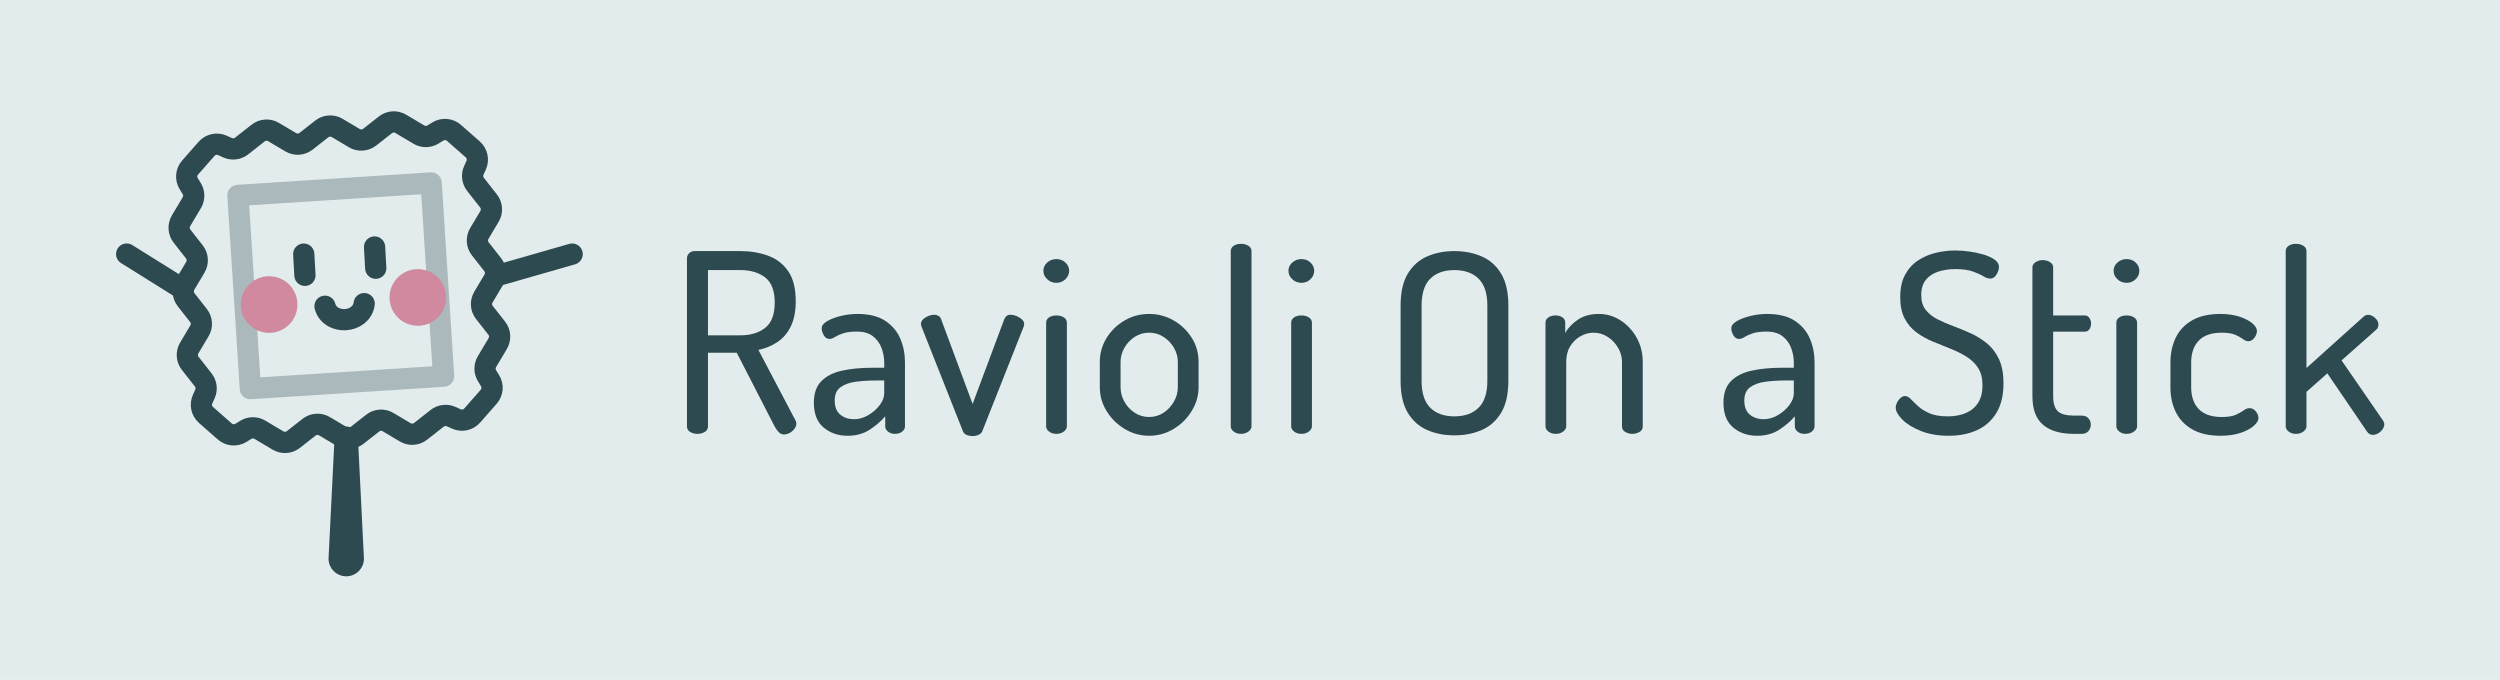
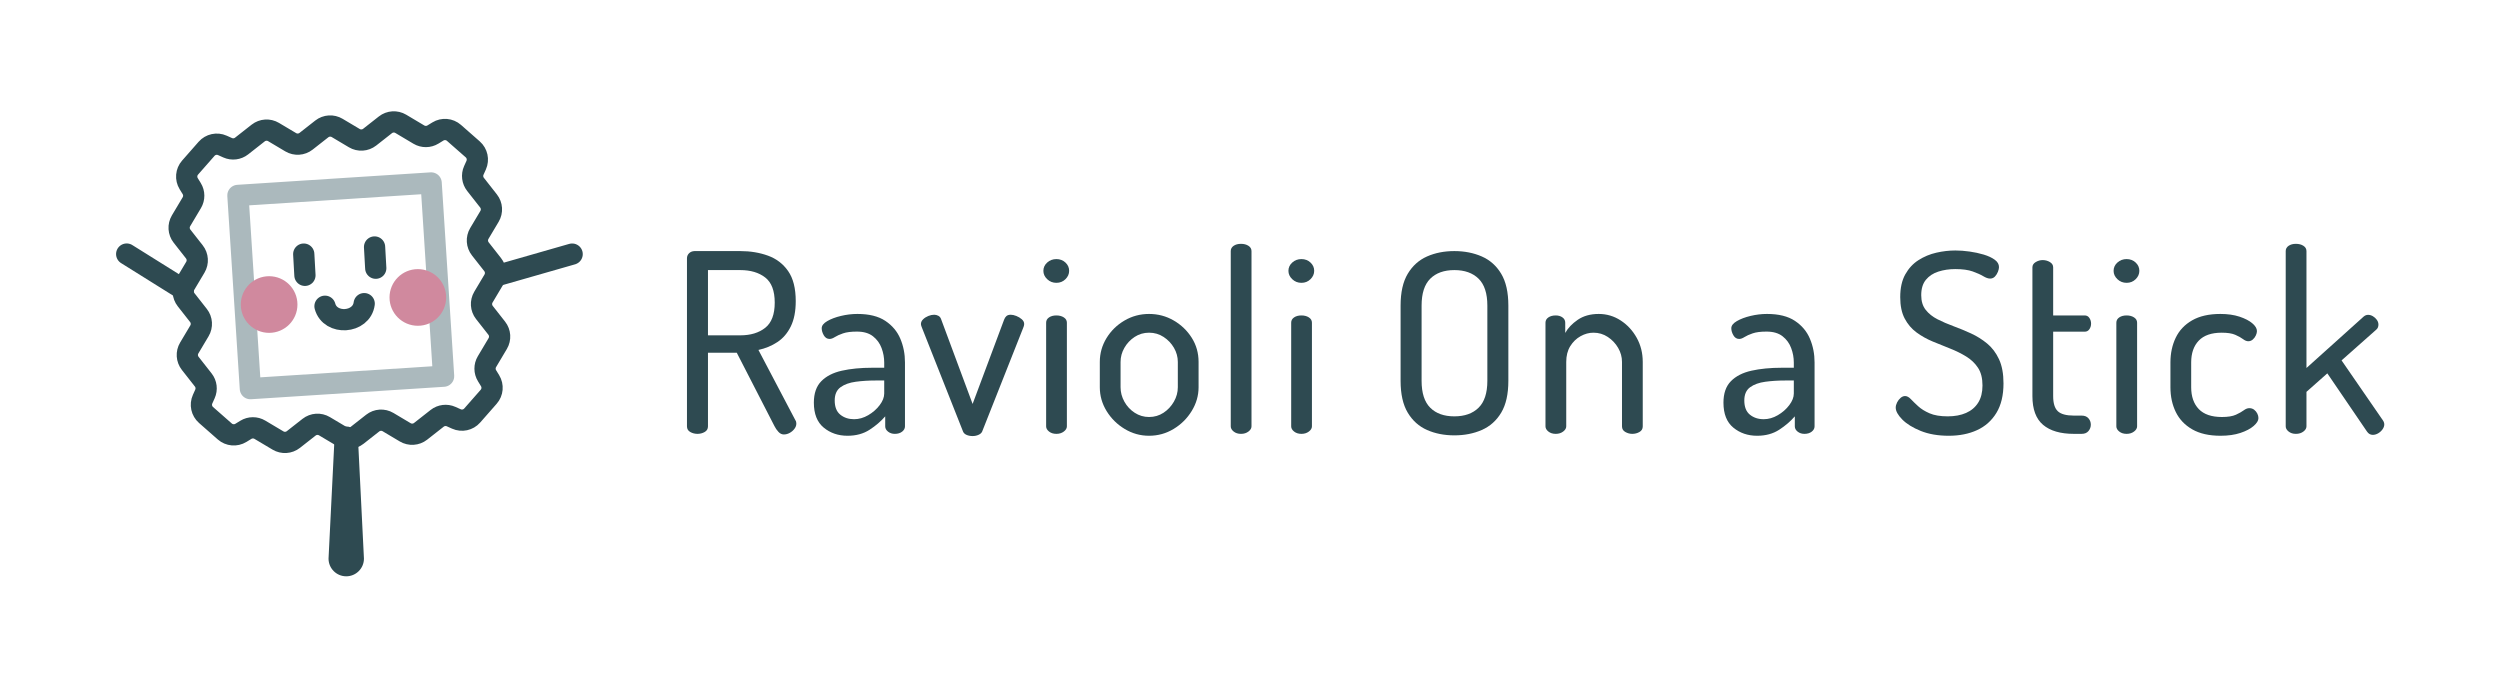
<svg xmlns="http://www.w3.org/2000/svg" width="100%" height="100%" viewBox="0 0 353 96" version="1.1" xml:space="preserve" style="fill-rule:evenodd;clip-rule:evenodd;stroke-linecap:round;stroke-linejoin:round;stroke-miterlimit:1.5;">
-   <rect id="RoaS-light" x="0" y="0" width="353" height="96" style="fill:#e3ecec;" />
  <clipPath id="_clip1">
    <rect x="0" y="0" width="353" height="96" />
  </clipPath>
  <g clip-path="url(#_clip1)">
    <g id="Dude">
      <path d="M29.168,21.013c0.557,-0.633 1.461,-0.83 2.23,-0.485c0.248,0.111 0.504,0.226 0.743,0.334c0.651,0.292 1.411,0.199 1.973,-0.242c0.686,-0.539 1.628,-1.277 2.342,-1.838c0.625,-0.49 1.487,-0.546 2.169,-0.14c0.735,0.437 1.689,1.005 2.424,1.443c0.683,0.406 1.545,0.35 2.169,-0.14c0.673,-0.528 1.547,-1.214 2.22,-1.742c0.624,-0.49 1.486,-0.546 2.168,-0.14c0.735,0.438 1.69,1.005 2.425,1.443c0.682,0.406 1.544,0.35 2.169,-0.14c0.672,-0.528 1.546,-1.214 2.219,-1.742c0.624,-0.49 1.486,-0.546 2.169,-0.14c0.78,0.465 1.808,1.077 2.558,1.523c0.614,0.365 1.38,0.36 1.988,-0.014c0.223,-0.137 0.463,-0.284 0.694,-0.426c0.718,-0.441 1.64,-0.362 2.273,0.195c0.79,0.693 1.861,1.635 2.65,2.328c0.633,0.557 0.83,1.461 0.485,2.23c-0.111,0.248 -0.226,0.504 -0.334,0.743c-0.292,0.651 -0.199,1.411 0.242,1.973c0.539,0.686 1.277,1.628 1.838,2.342c0.49,0.625 0.546,1.487 0.14,2.169c-0.437,0.735 -1.005,1.689 -1.443,2.424c-0.406,0.683 -0.35,1.545 0.14,2.169c0.528,0.673 1.214,1.547 1.742,2.22c0.49,0.624 0.546,1.486 0.14,2.168c-0.438,0.735 -1.006,1.69 -1.443,2.425c-0.406,0.682 -0.35,1.544 0.14,2.169c0.528,0.672 1.214,1.546 1.742,2.219c0.49,0.624 0.545,1.486 0.139,2.169c-0.464,0.78 -1.076,1.808 -1.522,2.558c-0.365,0.614 -0.36,1.38 0.014,1.988c0.137,0.223 0.284,0.463 0.426,0.694c0.441,0.718 0.362,1.64 -0.195,2.274c-0.693,0.789 -1.635,1.86 -2.328,2.649c-0.557,0.633 -1.461,0.83 -2.23,0.485c-0.248,-0.111 -0.504,-0.226 -0.743,-0.334c-0.651,-0.292 -1.411,-0.199 -1.973,0.242c-0.687,0.539 -1.628,1.277 -2.342,1.838c-0.625,0.49 -1.487,0.546 -2.169,0.14c-0.735,-0.437 -1.689,-1.005 -2.424,-1.443c-0.683,-0.406 -1.545,-0.35 -2.169,0.14c-0.673,0.528 -1.547,1.214 -2.22,1.742c-0.624,0.49 -1.486,0.546 -2.168,0.14c-0.735,-0.438 -1.69,-1.006 -2.425,-1.443c-0.682,-0.406 -1.544,-0.35 -2.169,0.14c-0.672,0.528 -1.546,1.214 -2.219,1.742c-0.625,0.49 -1.486,0.545 -2.169,0.139c-0.78,-0.464 -1.808,-1.076 -2.558,-1.522c-0.614,-0.365 -1.38,-0.36 -1.988,0.014c-0.223,0.137 -0.463,0.284 -0.694,0.426c-0.718,0.441 -1.64,0.362 -2.274,-0.195c-0.789,-0.693 -1.86,-1.635 -2.649,-2.328c-0.633,-0.557 -0.83,-1.461 -0.485,-2.23c0.111,-0.248 0.226,-0.504 0.334,-0.743c0.292,-0.651 0.199,-1.411 -0.242,-1.973c-0.539,-0.686 -1.277,-1.628 -1.838,-2.342c-0.49,-0.625 -0.546,-1.487 -0.14,-2.169c0.437,-0.735 1.005,-1.689 1.443,-2.424c0.406,-0.683 0.35,-1.545 -0.14,-2.169c-0.528,-0.673 -1.214,-1.547 -1.742,-2.22c-0.49,-0.624 -0.546,-1.486 -0.14,-2.168c0.438,-0.735 1.005,-1.69 1.443,-2.425c0.406,-0.682 0.35,-1.544 -0.14,-2.169c-0.528,-0.672 -1.214,-1.546 -1.742,-2.219c-0.49,-0.625 -0.546,-1.486 -0.14,-2.169c0.465,-0.78 1.077,-1.808 1.523,-2.558c0.365,-0.614 0.36,-1.38 -0.014,-1.988c-0.137,-0.223 -0.284,-0.463 -0.426,-0.694c-0.441,-0.718 -0.362,-1.64 0.195,-2.274c0.693,-0.789 1.635,-1.86 2.328,-2.649Z" style="fill:none;stroke:#2e4a51;stroke-width:3px;" />
      <path d="M33.594,27.593l27.283,-1.759l1.758,27.283l-27.282,1.758l-1.759,-27.282Z" style="fill:none;stroke:#abb9bd;stroke-width:3px;" />
      <path d="M47.234,61.875c-0,-0.913 0.741,-1.655 1.655,-1.655c0.913,0 1.655,0.742 1.655,1.655l0.845,17c-0,1.38 -1.12,2.5 -2.5,2.5c-1.38,0 -2.5,-1.12 -2.5,-2.5l0.845,-17Z" style="fill:#2e4a51;" />
      <path d="M52.889,34.875l0.167,2.996" style="fill:none;stroke:#2e4a51;stroke-width:3px;" />
      <path d="M42.889,35.88l0.167,2.995" style="fill:none;stroke:#2e4a51;stroke-width:3px;" />
      <path d="M51.424,42.875c-0.37,2.805 -4.798,3.098 -5.535,0.367" style="fill:none;stroke:#2e4a51;stroke-width:3px;" />
      <path d="M25.889,40.875l-8,-5" style="fill:none;stroke:#2e4a51;stroke-width:3px;" />
      <path d="M70.341,38.875l10.445,-2.995" style="fill:none;stroke:#2e4a51;stroke-width:3px;" />
    </g>
    <path d="M110.677,61.346c-0.283,-0 -0.537,-0.123 -0.763,-0.368c-0.226,-0.245 -0.412,-0.513 -0.557,-0.805l-5.325,-10.366l-4.066,0l-0,10.395c-0,0.353 -0.155,0.617 -0.463,0.794c-0.308,0.176 -0.648,0.265 -1.02,0.265c-0.372,-0 -0.713,-0.089 -1.021,-0.265c-0.308,-0.177 -0.462,-0.441 -0.462,-0.794l0,-23.726c0,-0.277 0.096,-0.514 0.289,-0.709c0.193,-0.196 0.45,-0.3 0.77,-0.314l6.461,-0c1.426,-0 2.732,0.215 3.919,0.646c1.186,0.43 2.136,1.157 2.849,2.181c0.713,1.024 1.07,2.438 1.07,4.241c-0,1.431 -0.232,2.619 -0.696,3.566c-0.464,0.946 -1.093,1.683 -1.889,2.21c-0.795,0.527 -1.69,0.899 -2.683,1.115l5.218,9.921c0.057,0.08 0.093,0.165 0.11,0.254c0.016,0.09 0.024,0.168 0.024,0.233c0,0.25 -0.088,0.492 -0.265,0.727c-0.176,0.236 -0.399,0.428 -0.667,0.576c-0.268,0.148 -0.546,0.223 -0.833,0.223Zm-10.711,-13.996l4.554,0c1.455,0 2.63,-0.354 3.527,-1.062c0.897,-0.709 1.345,-1.894 1.345,-3.555c0,-1.672 -0.448,-2.855 -1.345,-3.552c-0.897,-0.697 -2.072,-1.045 -3.527,-1.045l-4.554,-0l-0,9.214Z" style="fill:#2e4a51;fill-rule:nonzero;" />
    <path d="M119.669,61.529c-1.309,-0 -2.428,-0.383 -3.358,-1.148c-0.929,-0.765 -1.394,-1.94 -1.394,-3.526c-0,-1.304 0.349,-2.313 1.048,-3.026c0.699,-0.713 1.666,-1.209 2.902,-1.486c1.236,-0.278 2.666,-0.417 4.29,-0.417l1.694,-0l0,-0.734c0,-0.697 -0.124,-1.379 -0.374,-2.048c-0.249,-0.668 -0.654,-1.223 -1.214,-1.663c-0.56,-0.44 -1.316,-0.66 -2.267,-0.66c-0.823,-0 -1.478,0.083 -1.963,0.251c-0.485,0.167 -0.867,0.34 -1.147,0.519c-0.28,0.179 -0.528,0.268 -0.745,0.268c-0.348,0 -0.621,-0.171 -0.819,-0.512c-0.198,-0.341 -0.297,-0.674 -0.297,-0.999c-0,-0.367 0.26,-0.703 0.78,-1.006c0.52,-0.304 1.168,-0.549 1.942,-0.735c0.774,-0.186 1.548,-0.278 2.32,-0.278c1.648,-0 2.961,0.325 3.94,0.977c0.979,0.652 1.687,1.495 2.122,2.528c0.435,1.033 0.653,2.143 0.653,3.329l0,9.039c0,0.287 -0.133,0.535 -0.399,0.745c-0.266,0.209 -0.611,0.314 -1.035,0.314c-0.371,-0 -0.69,-0.105 -0.956,-0.314c-0.266,-0.21 -0.4,-0.458 -0.4,-0.745l0,-1.413c-0.607,0.702 -1.345,1.334 -2.213,1.896c-0.868,0.563 -1.905,0.844 -3.11,0.844Zm0.925,-2.337c0.687,-0 1.354,-0.19 2.002,-0.569c0.647,-0.378 1.185,-0.85 1.613,-1.415c0.428,-0.565 0.642,-1.114 0.642,-1.646l0,-1.836l-1.221,0c-0.984,0 -1.917,0.059 -2.8,0.177c-0.882,0.118 -1.598,0.375 -2.146,0.773c-0.548,0.398 -0.823,1.021 -0.823,1.868c0,0.913 0.264,1.583 0.791,2.009c0.527,0.426 1.175,0.639 1.942,0.639Z" style="fill:#2e4a51;fill-rule:nonzero;" />
    <path d="M137.332,61.571c-0.316,0 -0.599,-0.054 -0.848,-0.162c-0.25,-0.108 -0.417,-0.266 -0.501,-0.473l-5.79,-14.63c-0.033,-0.067 -0.068,-0.157 -0.103,-0.273c-0.035,-0.115 -0.053,-0.212 -0.053,-0.292c0,-0.24 0.103,-0.459 0.307,-0.657c0.205,-0.198 0.451,-0.354 0.738,-0.47c0.287,-0.115 0.56,-0.173 0.82,-0.173c0.202,0 0.395,0.047 0.578,0.141c0.184,0.094 0.313,0.243 0.389,0.445l4.463,12.011l4.441,-11.884c0.075,-0.216 0.185,-0.389 0.328,-0.519c0.143,-0.129 0.352,-0.194 0.625,-0.194c0.221,0 0.478,0.057 0.77,0.17c0.292,0.113 0.551,0.268 0.777,0.466c0.226,0.198 0.339,0.416 0.339,0.657c-0,0.103 -0.016,0.205 -0.046,0.307c-0.031,0.101 -0.063,0.189 -0.096,0.265l-5.79,14.63c-0.085,0.193 -0.255,0.347 -0.512,0.462c-0.256,0.116 -0.535,0.173 -0.836,0.173Z" style="fill:#2e4a51;fill-rule:nonzero;" />
    <path d="M149.161,61.261c-0.419,-0 -0.764,-0.11 -1.038,-0.329c-0.273,-0.218 -0.409,-0.462 -0.409,-0.73l-0,-14.638c-0,-0.311 0.136,-0.559 0.409,-0.745c0.274,-0.186 0.619,-0.279 1.038,-0.279c0.415,0 0.766,0.093 1.053,0.279c0.287,0.186 0.43,0.434 0.43,0.745l0,14.638c0,0.268 -0.143,0.512 -0.43,0.73c-0.287,0.219 -0.638,0.329 -1.053,0.329Zm0,-21.325c-0.503,0 -0.935,-0.17 -1.295,-0.512c-0.36,-0.341 -0.541,-0.735 -0.541,-1.182c0,-0.457 0.181,-0.848 0.541,-1.173c0.36,-0.324 0.792,-0.487 1.295,-0.487c0.504,0 0.93,0.163 1.279,0.487c0.348,0.325 0.522,0.716 0.522,1.173c-0,0.447 -0.174,0.841 -0.522,1.182c-0.349,0.342 -0.775,0.512 -1.279,0.512Z" style="fill:#2e4a51;fill-rule:nonzero;" />
    <path d="M162.242,61.529c-1.23,-0 -2.375,-0.32 -3.435,-0.96c-1.06,-0.639 -1.911,-1.48 -2.552,-2.521c-0.641,-1.041 -0.962,-2.164 -0.962,-3.368l0,-3.573c0,-1.206 0.313,-2.324 0.939,-3.355c0.627,-1.03 1.471,-1.859 2.534,-2.485c1.062,-0.626 2.223,-0.938 3.482,-0.938c1.257,-0 2.416,0.307 3.476,0.922c1.06,0.615 1.911,1.431 2.553,2.448c0.641,1.016 0.962,2.153 0.962,3.408l-0,3.573c-0,1.177 -0.321,2.291 -0.964,3.343c-0.642,1.052 -1.494,1.9 -2.556,2.542c-1.061,0.643 -2.22,0.964 -3.477,0.964Zm0.004,-2.648c0.755,-0 1.436,-0.2 2.043,-0.599c0.607,-0.399 1.095,-0.921 1.465,-1.567c0.37,-0.646 0.555,-1.325 0.555,-2.035l-0,-3.573c-0,-0.702 -0.182,-1.366 -0.544,-1.992c-0.363,-0.625 -0.85,-1.138 -1.463,-1.538c-0.613,-0.401 -1.297,-0.601 -2.051,-0.601c-0.755,0 -1.435,0.2 -2.041,0.599c-0.605,0.399 -1.088,0.911 -1.447,1.538c-0.36,0.627 -0.539,1.291 -0.539,1.994l-0,3.573c-0,0.71 0.179,1.389 0.538,2.035c0.358,0.646 0.845,1.168 1.458,1.567c0.614,0.399 1.289,0.599 2.026,0.599Z" style="fill:#2e4a51;fill-rule:nonzero;" />
    <path d="M175.23,61.261c-0.419,-0 -0.765,-0.11 -1.038,-0.329c-0.273,-0.218 -0.41,-0.462 -0.41,-0.73l0,-24.749c0,-0.311 0.137,-0.56 0.41,-0.745c0.273,-0.186 0.619,-0.279 1.038,-0.279c0.414,-0 0.765,0.093 1.052,0.279c0.287,0.185 0.43,0.434 0.43,0.745l0,24.749c0,0.268 -0.143,0.512 -0.43,0.73c-0.287,0.219 -0.638,0.329 -1.052,0.329Z" style="fill:#2e4a51;fill-rule:nonzero;" />
    <path d="M183.762,61.261c-0.419,-0 -0.765,-0.11 -1.038,-0.329c-0.273,-0.218 -0.409,-0.462 -0.409,-0.73l-0,-14.638c-0,-0.311 0.136,-0.559 0.409,-0.745c0.273,-0.186 0.619,-0.279 1.038,-0.279c0.415,0 0.765,0.093 1.052,0.279c0.287,0.186 0.431,0.434 0.431,0.745l0,14.638c0,0.268 -0.144,0.512 -0.431,0.73c-0.287,0.219 -0.637,0.329 -1.052,0.329Zm0,-21.325c-0.503,0 -0.935,-0.17 -1.295,-0.512c-0.361,-0.341 -0.541,-0.735 -0.541,-1.182c0,-0.457 0.18,-0.848 0.541,-1.173c0.36,-0.324 0.792,-0.487 1.295,-0.487c0.504,0 0.93,0.163 1.278,0.487c0.349,0.325 0.523,0.716 0.523,1.173c-0,0.447 -0.174,0.841 -0.523,1.182c-0.348,0.342 -0.774,0.512 -1.278,0.512Z" style="fill:#2e4a51;fill-rule:nonzero;" />
    <path d="M205.355,61.473c-1.427,-0 -2.712,-0.253 -3.856,-0.76c-1.144,-0.506 -2.052,-1.32 -2.726,-2.444c-0.673,-1.123 -1.009,-2.621 -1.009,-4.493l-0,-10.627c-0,-1.872 0.336,-3.37 1.009,-4.493c0.674,-1.124 1.581,-1.938 2.724,-2.444c1.142,-0.506 2.427,-0.759 3.855,-0.759c1.428,-0 2.719,0.253 3.875,0.759c1.156,0.506 2.07,1.32 2.743,2.444c0.674,1.123 1.01,2.621 1.01,4.493l0,10.627c0,1.872 -0.336,3.37 -1.01,4.493c-0.673,1.124 -1.587,1.938 -2.742,2.444c-1.154,0.507 -2.445,0.76 -3.873,0.76Zm-0.001,-2.684c1.455,0 2.595,-0.406 3.421,-1.218c0.826,-0.812 1.239,-2.077 1.239,-3.795l0,-10.627c0,-1.718 -0.412,-2.983 -1.237,-3.795c-0.825,-0.812 -1.965,-1.218 -3.421,-1.218c-1.456,-0 -2.591,0.406 -3.405,1.218c-0.815,0.812 -1.222,2.077 -1.222,3.795l0,10.627c0,1.718 0.407,2.983 1.222,3.795c0.815,0.812 1.949,1.218 3.403,1.218Z" style="fill:#2e4a51;fill-rule:nonzero;" />
    <path d="M219.67,61.261c-0.419,-0 -0.765,-0.11 -1.038,-0.329c-0.273,-0.218 -0.41,-0.462 -0.41,-0.73l0,-14.638c0,-0.311 0.137,-0.559 0.41,-0.745c0.273,-0.186 0.619,-0.279 1.038,-0.279c0.376,0 0.694,0.093 0.953,0.279c0.259,0.186 0.388,0.434 0.388,0.745l0,1.448c0.373,-0.683 0.96,-1.301 1.762,-1.854c0.803,-0.553 1.792,-0.829 2.969,-0.829c1.126,-0 2.159,0.307 3.101,0.921c0.941,0.614 1.695,1.431 2.262,2.45c0.567,1.019 0.851,2.155 0.851,3.407l-0,9.095c-0,0.353 -0.154,0.617 -0.463,0.794c-0.308,0.176 -0.648,0.265 -1.02,0.265c-0.339,-0 -0.664,-0.089 -0.978,-0.265c-0.313,-0.177 -0.469,-0.441 -0.469,-0.794l-0,-9.095c-0,-0.702 -0.183,-1.365 -0.548,-1.991c-0.364,-0.626 -0.85,-1.139 -1.458,-1.539c-0.607,-0.401 -1.28,-0.601 -2.019,-0.601c-0.631,0 -1.242,0.166 -1.832,0.498c-0.591,0.332 -1.075,0.802 -1.452,1.409c-0.376,0.607 -0.564,1.348 -0.564,2.224l-0,9.095c-0,0.268 -0.144,0.512 -0.431,0.73c-0.287,0.219 -0.638,0.329 -1.052,0.329Z" style="fill:#2e4a51;fill-rule:nonzero;" />
    <path d="M248.104,61.529c-1.309,-0 -2.428,-0.383 -3.358,-1.148c-0.929,-0.765 -1.394,-1.94 -1.394,-3.526c-0,-1.304 0.349,-2.313 1.048,-3.026c0.699,-0.713 1.667,-1.209 2.902,-1.486c1.236,-0.278 2.666,-0.417 4.29,-0.417l1.695,-0l-0,-0.734c-0,-0.697 -0.125,-1.379 -0.375,-2.048c-0.249,-0.668 -0.654,-1.223 -1.214,-1.663c-0.56,-0.44 -1.316,-0.66 -2.266,-0.66c-0.824,-0 -1.479,0.083 -1.963,0.251c-0.485,0.167 -0.868,0.34 -1.148,0.519c-0.28,0.179 -0.528,0.268 -0.745,0.268c-0.348,0 -0.621,-0.171 -0.819,-0.512c-0.198,-0.341 -0.297,-0.674 -0.297,-0.999c0,-0.367 0.26,-0.703 0.78,-1.006c0.521,-0.304 1.168,-0.549 1.942,-0.735c0.775,-0.186 1.548,-0.278 2.32,-0.278c1.648,-0 2.961,0.325 3.94,0.977c0.98,0.652 1.687,1.495 2.122,2.528c0.436,1.033 0.653,2.143 0.653,3.329l0,9.039c0,0.287 -0.133,0.535 -0.399,0.745c-0.266,0.209 -0.611,0.314 -1.034,0.314c-0.372,-0 -0.691,-0.105 -0.957,-0.314c-0.266,-0.21 -0.399,-0.458 -0.399,-0.745l-0,-1.413c-0.607,0.702 -1.345,1.334 -2.214,1.896c-0.868,0.563 -1.905,0.844 -3.11,0.844Zm0.925,-2.337c0.687,-0 1.355,-0.19 2.002,-0.569c0.647,-0.378 1.185,-0.85 1.613,-1.415c0.428,-0.565 0.643,-1.114 0.643,-1.646l-0,-1.836l-1.222,0c-0.984,0 -1.917,0.059 -2.799,0.177c-0.883,0.118 -1.599,0.375 -2.147,0.773c-0.548,0.398 -0.822,1.021 -0.822,1.868c-0,0.913 0.263,1.583 0.79,2.009c0.528,0.426 1.175,0.639 1.942,0.639Z" style="fill:#2e4a51;fill-rule:nonzero;" />
    <path d="M275.168,61.529c-1.516,-0 -2.836,-0.227 -3.961,-0.681c-1.125,-0.455 -1.995,-0.994 -2.609,-1.617c-0.615,-0.624 -0.922,-1.183 -0.922,-1.677c0,-0.231 0.064,-0.473 0.191,-0.728c0.127,-0.254 0.292,-0.468 0.494,-0.642c0.203,-0.174 0.414,-0.262 0.636,-0.262c0.268,0 0.539,0.144 0.812,0.431c0.273,0.288 0.616,0.622 1.031,1.003c0.414,0.381 0.952,0.715 1.613,1.003c0.662,0.287 1.517,0.43 2.567,0.43c0.993,0 1.857,-0.161 2.591,-0.483c0.735,-0.323 1.304,-0.807 1.709,-1.452c0.405,-0.644 0.607,-1.454 0.607,-2.428c0,-1.022 -0.21,-1.853 -0.632,-2.493c-0.421,-0.64 -0.978,-1.172 -1.67,-1.596c-0.692,-0.424 -1.446,-0.797 -2.263,-1.119c-0.817,-0.322 -1.639,-0.655 -2.467,-0.999c-0.829,-0.344 -1.589,-0.77 -2.281,-1.278c-0.692,-0.509 -1.249,-1.162 -1.67,-1.96c-0.422,-0.797 -0.632,-1.806 -0.632,-3.025c-0,-1.29 0.237,-2.361 0.713,-3.213c0.476,-0.852 1.099,-1.524 1.871,-2.016c0.772,-0.492 1.612,-0.841 2.521,-1.049c0.908,-0.207 1.803,-0.31 2.683,-0.31c0.626,-0 1.292,0.049 1.998,0.148c0.707,0.099 1.376,0.244 2.009,0.434c0.633,0.191 1.15,0.432 1.55,0.724c0.4,0.292 0.6,0.638 0.6,1.038c0,0.179 -0.048,0.395 -0.144,0.65c-0.097,0.254 -0.237,0.48 -0.42,0.678c-0.184,0.197 -0.415,0.296 -0.692,0.296c-0.269,0 -0.589,-0.112 -0.961,-0.335c-0.372,-0.224 -0.869,-0.447 -1.493,-0.671c-0.624,-0.224 -1.446,-0.335 -2.468,-0.335c-0.852,-0 -1.645,0.117 -2.38,0.353c-0.734,0.235 -1.321,0.621 -1.761,1.157c-0.441,0.537 -0.661,1.262 -0.661,2.176c0,0.847 0.211,1.538 0.633,2.072c0.421,0.534 0.978,0.978 1.67,1.331c0.692,0.353 1.446,0.679 2.263,0.978c0.816,0.299 1.639,0.639 2.467,1.02c0.829,0.381 1.589,0.858 2.281,1.43c0.692,0.572 1.249,1.31 1.67,2.214c0.421,0.903 0.632,2.04 0.632,3.41c-0,1.681 -0.333,3.068 -0.999,4.162c-0.666,1.095 -1.577,1.907 -2.733,2.436c-1.155,0.53 -2.487,0.795 -3.993,0.795Z" style="fill:#2e4a51;fill-rule:nonzero;" />
    <path d="M292.838,61.261c-1.897,-0 -3.348,-0.424 -4.353,-1.271c-1.005,-0.848 -1.508,-2.201 -1.508,-4.06l0,-18.183c0,-0.31 0.157,-0.559 0.47,-0.745c0.313,-0.186 0.639,-0.278 0.978,-0.278c0.371,-0 0.711,0.092 1.02,0.278c0.308,0.186 0.462,0.435 0.462,0.745l0,6.793l4.456,0c0.278,0 0.497,0.118 0.657,0.353c0.16,0.236 0.24,0.504 0.24,0.805c-0,0.297 -0.08,0.56 -0.24,0.791c-0.16,0.231 -0.379,0.346 -0.657,0.346l-4.456,0l0,9.095c0,1.012 0.219,1.724 0.657,2.136c0.438,0.411 1.196,0.617 2.274,0.617l1.094,0c0.419,0 0.74,0.129 0.961,0.385c0.221,0.257 0.332,0.555 0.332,0.894c-0,0.334 -0.111,0.634 -0.332,0.9c-0.221,0.266 -0.542,0.399 -0.961,0.399l-1.094,-0Z" style="fill:#2e4a51;fill-rule:nonzero;" />
    <path d="M300.276,61.261c-0.419,-0 -0.765,-0.11 -1.038,-0.329c-0.273,-0.218 -0.41,-0.462 -0.41,-0.73l0,-14.638c0,-0.311 0.137,-0.559 0.41,-0.745c0.273,-0.186 0.619,-0.279 1.038,-0.279c0.414,0 0.765,0.093 1.052,0.279c0.287,0.186 0.431,0.434 0.431,0.745l-0,14.638c-0,0.268 -0.144,0.512 -0.431,0.73c-0.287,0.219 -0.638,0.329 -1.052,0.329Zm-0,-21.325c-0.504,0 -0.935,-0.17 -1.296,-0.512c-0.36,-0.341 -0.54,-0.735 -0.54,-1.182c0,-0.457 0.18,-0.848 0.54,-1.173c0.361,-0.324 0.792,-0.487 1.296,-0.487c0.504,0 0.93,0.163 1.278,0.487c0.348,0.325 0.522,0.716 0.522,1.173c0,0.447 -0.174,0.841 -0.522,1.182c-0.348,0.342 -0.774,0.512 -1.278,0.512Z" style="fill:#2e4a51;fill-rule:nonzero;" />
    <path d="M313.547,61.529c-1.62,-0 -2.953,-0.301 -4,-0.904c-1.048,-0.602 -1.823,-1.419 -2.327,-2.45c-0.504,-1.031 -0.755,-2.196 -0.755,-3.495l-0,-3.502c-0,-1.286 0.248,-2.447 0.744,-3.485c0.497,-1.038 1.27,-1.858 2.32,-2.461c1.049,-0.602 2.379,-0.903 3.989,-0.903c1.027,-0 1.927,0.128 2.701,0.384c0.774,0.257 1.378,0.57 1.811,0.939c0.434,0.37 0.65,0.736 0.65,1.098c0,0.189 -0.053,0.396 -0.159,0.622c-0.106,0.226 -0.25,0.418 -0.434,0.575c-0.184,0.158 -0.396,0.237 -0.636,0.237c-0.226,-0 -0.474,-0.102 -0.745,-0.307c-0.27,-0.205 -0.634,-0.406 -1.09,-0.604c-0.457,-0.198 -1.095,-0.297 -1.914,-0.297c-1.44,0 -2.518,0.373 -3.234,1.119c-0.715,0.746 -1.073,1.774 -1.073,3.083l-0,3.502c-0,1.308 0.358,2.336 1.073,3.082c0.716,0.746 1.805,1.119 3.269,1.119c0.848,-0 1.506,-0.107 1.974,-0.321c0.468,-0.215 0.838,-0.423 1.109,-0.625c0.27,-0.202 0.53,-0.304 0.78,-0.304c0.268,0 0.498,0.075 0.688,0.223c0.191,0.148 0.339,0.329 0.445,0.543c0.106,0.215 0.159,0.428 0.159,0.639c0,0.349 -0.225,0.718 -0.674,1.109c-0.45,0.391 -1.074,0.719 -1.872,0.985c-0.797,0.266 -1.731,0.399 -2.799,0.399Z" style="fill:#2e4a51;fill-rule:nonzero;" />
    <path d="M324.177,61.261c-0.41,-0 -0.751,-0.11 -1.024,-0.329c-0.274,-0.218 -0.41,-0.462 -0.41,-0.73l-0,-24.749c-0,-0.311 0.136,-0.56 0.41,-0.745c0.273,-0.186 0.614,-0.279 1.024,-0.279c0.423,-0 0.779,0.093 1.066,0.279c0.287,0.185 0.43,0.434 0.43,0.745l0,16.508l8.064,-7.251c0.198,-0.17 0.41,-0.255 0.636,-0.255c0.23,0 0.456,0.065 0.677,0.195c0.222,0.129 0.408,0.298 0.558,0.508c0.151,0.209 0.227,0.437 0.227,0.681c-0,0.123 -0.022,0.245 -0.064,0.368c-0.043,0.122 -0.12,0.232 -0.233,0.331l-4.908,4.35l5.854,8.494c0.118,0.179 0.176,0.363 0.176,0.551c0,0.226 -0.082,0.456 -0.247,0.689c-0.165,0.233 -0.372,0.421 -0.621,0.565c-0.25,0.143 -0.499,0.215 -0.749,0.215c-0.339,-0 -0.612,-0.153 -0.819,-0.459l-5.606,-8.226l-2.945,2.612l0,4.873c0,0.268 -0.143,0.512 -0.43,0.73c-0.287,0.219 -0.643,0.329 -1.066,0.329Z" style="fill:#2e4a51;fill-rule:nonzero;" />
    <circle cx="38" cy="43" r="4" style="fill:#d0899e;" />
    <circle cx="59" cy="42" r="4" style="fill:#d0899e;" />
    <path d="M7.491,59c-1.516,0 -2.836,-0.227 -3.961,-0.681c-1.125,-0.454 -1.994,-0.993 -2.609,-1.617c-0.614,-0.623 -0.921,-1.182 -0.921,-1.677c-0,-0.23 0.064,-0.473 0.191,-0.727c0.127,-0.254 0.291,-0.468 0.494,-0.642c0.202,-0.174 0.414,-0.262 0.635,-0.262c0.268,0 0.539,0.144 0.812,0.431c0.273,0.287 0.617,0.622 1.031,1.003c0.414,0.381 0.952,0.715 1.613,1.002c0.662,0.287 1.517,0.431 2.566,0.431c0.994,-0 1.857,-0.161 2.592,-0.484c0.734,-0.322 1.303,-0.806 1.708,-1.451c0.405,-0.644 0.607,-1.454 0.607,-2.428c0,-1.021 -0.211,-1.852 -0.632,-2.492c-0.421,-0.641 -0.977,-1.172 -1.669,-1.596c-0.692,-0.424 -1.446,-0.797 -2.263,-1.119c-0.817,-0.322 -1.639,-0.655 -2.467,-0.999c-0.829,-0.343 -1.589,-0.769 -2.281,-1.278c-0.692,-0.508 -1.249,-1.161 -1.67,-1.959c-0.421,-0.798 -0.632,-1.806 -0.632,-3.025c0,-1.29 0.238,-2.36 0.714,-3.212c0.475,-0.852 1.099,-1.524 1.87,-2.016c0.772,-0.492 1.612,-0.841 2.521,-1.048c0.908,-0.208 1.803,-0.311 2.683,-0.311c0.626,-0 1.292,0.049 1.998,0.148c0.706,0.099 1.375,0.244 2.008,0.434c0.633,0.191 1.15,0.432 1.55,0.724c0.4,0.292 0.6,0.638 0.6,1.038c-0,0.179 -0.048,0.395 -0.145,0.649c-0.096,0.255 -0.236,0.481 -0.42,0.678c-0.183,0.198 -0.414,0.297 -0.692,0.297c-0.268,-0 -0.588,-0.112 -0.96,-0.336c-0.372,-0.223 -0.869,-0.447 -1.493,-0.67c-0.624,-0.224 -1.446,-0.336 -2.468,-0.336c-0.852,0 -1.645,0.118 -2.379,0.353c-0.734,0.236 -1.321,0.621 -1.761,1.158c-0.44,0.536 -0.66,1.261 -0.66,2.175c-0,0.847 0.21,1.538 0.632,2.072c0.421,0.534 0.978,0.977 1.67,1.33c0.691,0.353 1.446,0.679 2.262,0.978c0.817,0.299 1.639,0.639 2.467,1.02c0.829,0.382 1.589,0.858 2.281,1.43c0.692,0.572 1.248,1.31 1.669,2.213c0.422,0.904 0.632,2.041 0.632,3.411c0,1.68 -0.333,3.067 -0.999,4.161c-0.665,1.094 -1.576,1.906 -2.732,2.436c-1.155,0.529 -2.486,0.794 -3.992,0.794Z" style="fill:#b40000;fill-opacity:0;fill-rule:nonzero;" />
    <path d="M63,88.509c0,1.516 -0.227,2.836 -0.681,3.961c-0.454,1.125 -0.993,1.994 -1.617,2.609c-0.623,0.614 -1.182,0.921 -1.677,0.921c-0.23,-0 -0.473,-0.064 -0.727,-0.191c-0.254,-0.127 -0.468,-0.291 -0.642,-0.494c-0.174,-0.202 -0.262,-0.414 -0.262,-0.635c0,-0.269 0.144,-0.539 0.431,-0.812c0.287,-0.273 0.622,-0.617 1.003,-1.031c0.381,-0.414 0.715,-0.952 1.002,-1.613c0.287,-0.662 0.431,-1.517 0.431,-2.566c-0,-0.994 -0.161,-1.857 -0.484,-2.592c-0.322,-0.734 -0.806,-1.303 -1.451,-1.708c-0.644,-0.405 -1.454,-0.607 -2.428,-0.607c-1.021,-0 -1.852,0.211 -2.492,0.632c-0.641,0.421 -1.172,0.977 -1.596,1.669c-0.424,0.692 -0.797,1.446 -1.119,2.263c-0.322,0.817 -0.655,1.639 -0.999,2.467c-0.343,0.829 -0.769,1.589 -1.278,2.281c-0.508,0.692 -1.161,1.249 -1.959,1.67c-0.798,0.421 -1.806,0.632 -3.025,0.632c-1.29,-0 -2.36,-0.238 -3.212,-0.714c-0.852,-0.475 -1.524,-1.099 -2.016,-1.87c-0.492,-0.772 -0.841,-1.612 -1.048,-2.521c-0.208,-0.908 -0.311,-1.803 -0.311,-2.683c-0,-0.626 0.049,-1.292 0.148,-1.998c0.099,-0.706 0.244,-1.375 0.434,-2.008c0.191,-0.633 0.432,-1.15 0.724,-1.55c0.292,-0.4 0.638,-0.6 1.038,-0.6c0.179,0 0.395,0.048 0.649,0.145c0.255,0.096 0.481,0.236 0.678,0.42c0.198,0.183 0.297,0.414 0.297,0.692c-0,0.268 -0.112,0.588 -0.336,0.96c-0.223,0.372 -0.447,0.869 -0.67,1.493c-0.224,0.624 -0.336,1.446 -0.336,2.468c0,0.852 0.118,1.645 0.353,2.379c0.236,0.734 0.621,1.321 1.158,1.761c0.536,0.44 1.261,0.66 2.175,0.66c0.847,0 1.538,-0.21 2.072,-0.632c0.534,-0.421 0.977,-0.978 1.33,-1.67c0.353,-0.691 0.679,-1.446 0.978,-2.262c0.299,-0.817 0.639,-1.639 1.02,-2.467c0.382,-0.829 0.858,-1.589 1.43,-2.281c0.572,-0.692 1.31,-1.248 2.213,-1.669c0.904,-0.422 2.041,-0.632 3.411,-0.632c1.68,-0 3.067,0.333 4.161,0.999c1.094,0.665 1.906,1.576 2.436,2.732c0.529,1.155 0.794,2.486 0.794,3.992Z" style="fill:#b40000;fill-opacity:0;fill-rule:nonzero;" />
    <path d="M63,7.724c0,1.515 -0.227,2.835 -0.681,3.96c-0.454,1.125 -0.993,1.995 -1.617,2.609c-0.623,0.614 -1.182,0.921 -1.677,0.921c-0.23,0 -0.473,-0.063 -0.727,-0.19c-0.254,-0.127 -0.468,-0.292 -0.642,-0.494c-0.174,-0.203 -0.262,-0.415 -0.262,-0.636c0,-0.268 0.144,-0.539 0.431,-0.812c0.287,-0.273 0.622,-0.616 1.003,-1.031c0.381,-0.414 0.715,-0.952 1.002,-1.613c0.287,-0.661 0.431,-1.517 0.431,-2.566c-0,-0.993 -0.161,-1.857 -0.484,-2.591c-0.322,-0.735 -0.806,-1.304 -1.451,-1.709c-0.644,-0.404 -1.454,-0.607 -2.428,-0.607c-1.021,0 -1.852,0.211 -2.492,0.632c-0.641,0.421 -1.172,0.978 -1.596,1.67c-0.424,0.691 -0.797,1.446 -1.119,2.262c-0.322,0.817 -0.655,1.64 -0.999,2.468c-0.343,0.828 -0.769,1.588 -1.278,2.28c-0.508,0.692 -1.161,1.249 -1.959,1.67c-0.798,0.421 -1.806,0.632 -3.025,0.632c-1.29,-0 -2.36,-0.238 -3.212,-0.713c-0.852,-0.476 -1.524,-1.099 -2.016,-1.871c-0.492,-0.772 -0.841,-1.612 -1.048,-2.521c-0.208,-0.908 -0.311,-1.802 -0.311,-2.683c-0,-0.625 0.049,-1.291 0.148,-1.997c0.099,-0.706 0.244,-1.376 0.434,-2.009c0.191,-0.633 0.432,-1.149 0.724,-1.549c0.292,-0.401 0.638,-0.601 1.038,-0.601c0.179,0 0.395,0.049 0.649,0.145c0.255,0.096 0.481,0.236 0.678,0.42c0.198,0.184 0.297,0.414 0.297,0.692c-0,0.268 -0.112,0.588 -0.336,0.96c-0.223,0.372 -0.447,0.87 -0.67,1.493c-0.224,0.624 -0.336,1.446 -0.336,2.468c0,0.852 0.118,1.645 0.353,2.379c0.236,0.734 0.621,1.321 1.158,1.761c0.536,0.441 1.261,0.661 2.175,0.661c0.847,-0 1.538,-0.211 2.072,-0.632c0.534,-0.422 0.977,-0.978 1.33,-1.67c0.353,-0.692 0.679,-1.446 0.978,-2.263c0.299,-0.816 0.639,-1.639 1.02,-2.467c0.382,-0.829 0.858,-1.589 1.43,-2.281c0.572,-0.691 1.31,-1.248 2.213,-1.669c0.904,-0.421 2.041,-0.632 3.411,-0.632c1.68,0 3.067,0.333 4.161,0.999c1.094,0.666 1.906,1.577 2.436,2.732c0.529,1.156 0.794,2.486 0.794,3.993Z" style="fill:#b40000;fill-opacity:0;fill-rule:nonzero;" />
    <path d="M344.504,59c-1.516,0 -2.836,-0.227 -3.961,-0.681c-1.124,-0.454 -1.994,-0.993 -2.608,-1.617c-0.614,-0.623 -0.922,-1.182 -0.922,-1.677c0,-0.23 0.064,-0.473 0.191,-0.727c0.127,-0.254 0.292,-0.468 0.494,-0.642c0.203,-0.174 0.415,-0.262 0.636,-0.262c0.268,0 0.538,0.144 0.811,0.431c0.274,0.287 0.617,0.622 1.031,1.003c0.415,0.381 0.952,0.715 1.614,1.002c0.661,0.287 1.516,0.431 2.566,0.431c0.993,-0 1.857,-0.161 2.591,-0.484c0.734,-0.322 1.304,-0.806 1.709,-1.451c0.404,-0.644 0.607,-1.454 0.607,-2.428c-0,-1.021 -0.211,-1.852 -0.632,-2.492c-0.422,-0.641 -0.978,-1.172 -1.67,-1.596c-0.692,-0.424 -1.446,-0.797 -2.263,-1.119c-0.816,-0.322 -1.639,-0.655 -2.467,-0.999c-0.828,-0.343 -1.588,-0.769 -2.281,-1.278c-0.692,-0.508 -1.248,-1.161 -1.669,-1.959c-0.422,-0.798 -0.632,-1.806 -0.632,-3.025c-0,-1.29 0.238,-2.36 0.713,-3.212c0.475,-0.852 1.099,-1.524 1.871,-2.016c0.772,-0.492 1.612,-0.841 2.52,-1.048c0.909,-0.208 1.803,-0.311 2.683,-0.311c0.626,-0 1.292,0.049 1.998,0.148c0.706,0.099 1.376,0.244 2.009,0.434c0.633,0.191 1.149,0.432 1.549,0.724c0.4,0.292 0.6,0.638 0.6,1.038c0,0.179 -0.048,0.395 -0.144,0.649c-0.097,0.255 -0.237,0.481 -0.42,0.678c-0.184,0.198 -0.415,0.297 -0.692,0.297c-0.269,-0 -0.589,-0.112 -0.96,-0.336c-0.372,-0.223 -0.87,-0.447 -1.493,-0.67c-0.624,-0.224 -1.447,-0.336 -2.468,-0.336c-0.852,0 -1.645,0.118 -2.379,0.353c-0.734,0.236 -1.322,0.621 -1.762,1.158c-0.44,0.536 -0.66,1.261 -0.66,2.175c0,0.847 0.211,1.538 0.632,2.072c0.422,0.534 0.978,0.977 1.67,1.33c0.692,0.353 1.446,0.679 2.262,0.978c0.817,0.299 1.639,0.639 2.468,1.02c0.828,0.382 1.588,0.858 2.28,1.43c0.692,0.572 1.249,1.31 1.67,2.213c0.421,0.904 0.632,2.041 0.632,3.411c-0,1.68 -0.333,3.067 -0.999,4.161c-0.666,1.094 -1.577,1.906 -2.732,2.436c-1.156,0.529 -2.487,0.794 -3.993,0.794Z" style="fill:#b40000;fill-opacity:0;fill-rule:nonzero;" />
  </g>
</svg>
